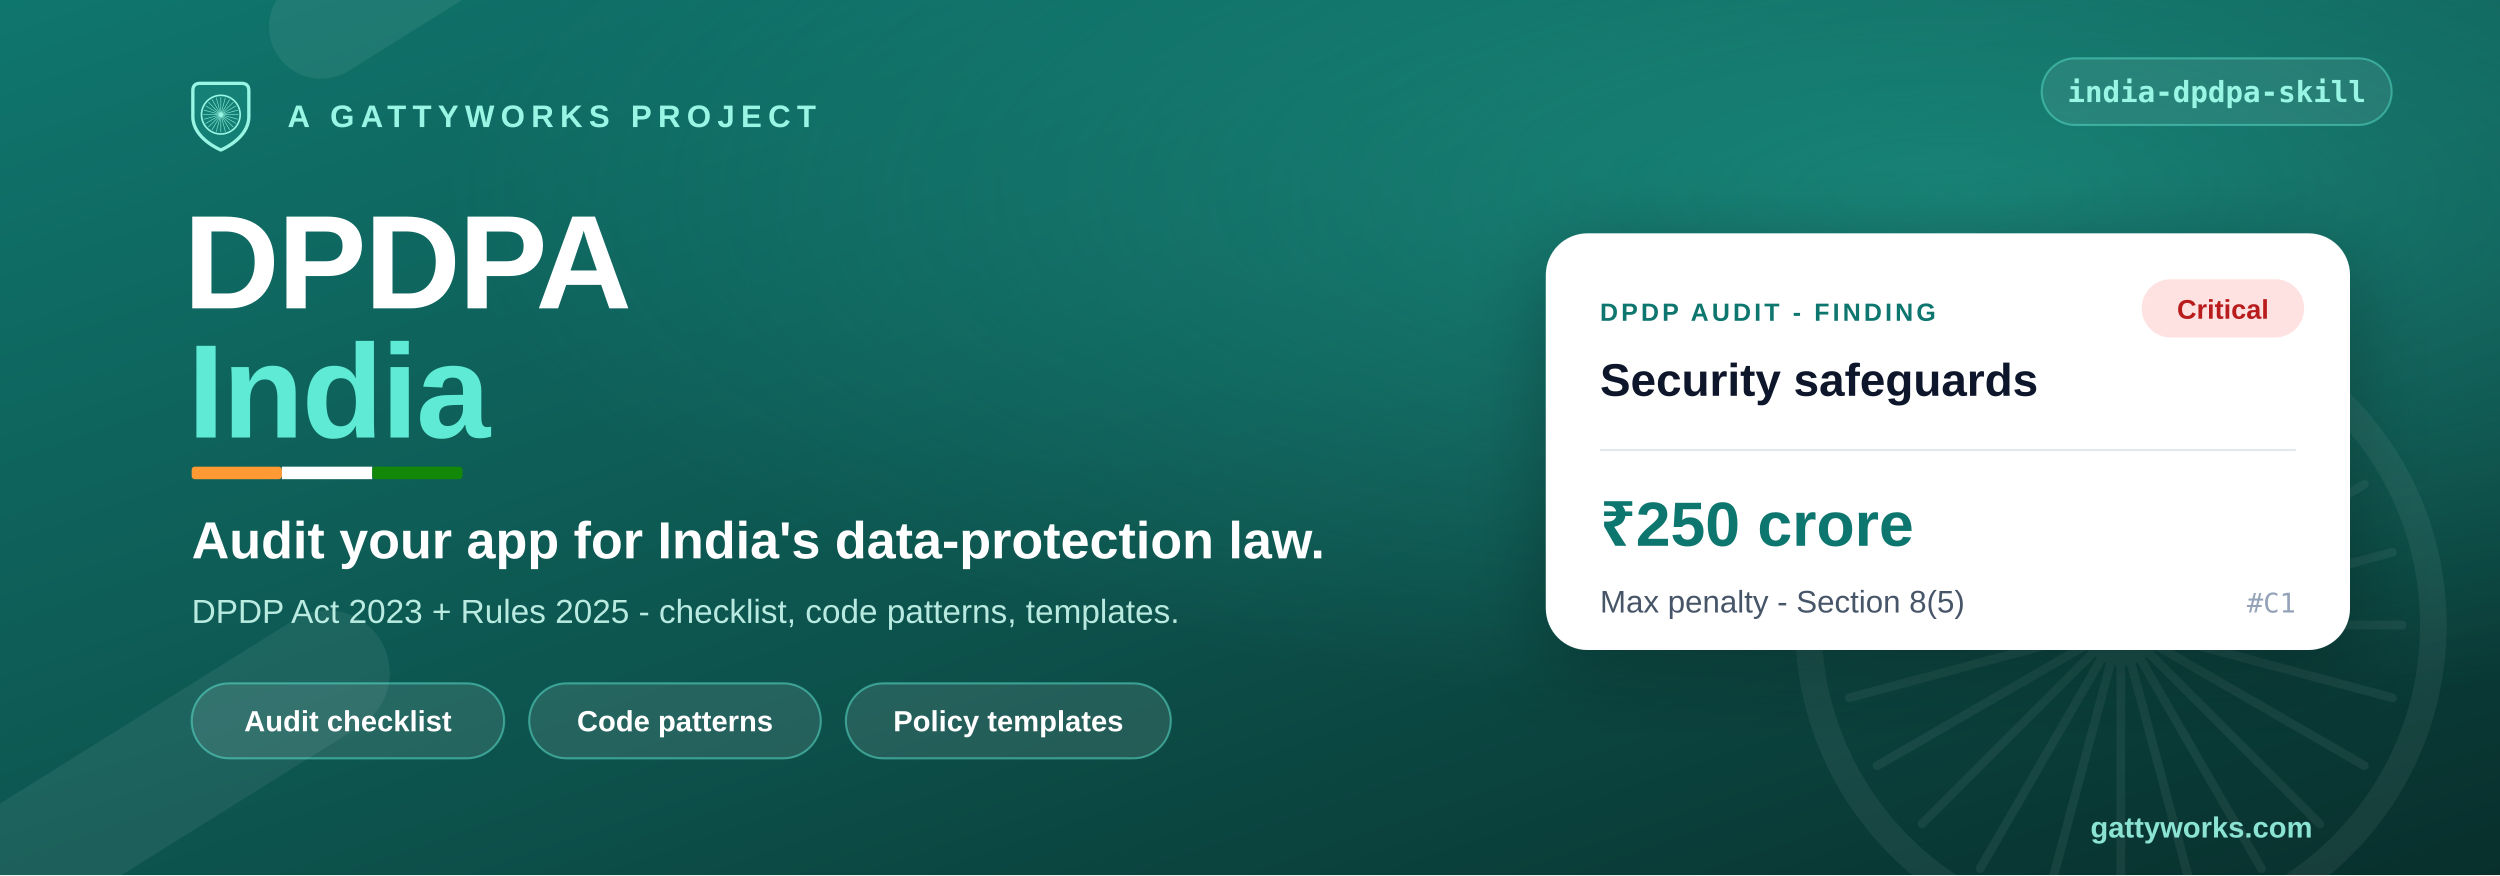
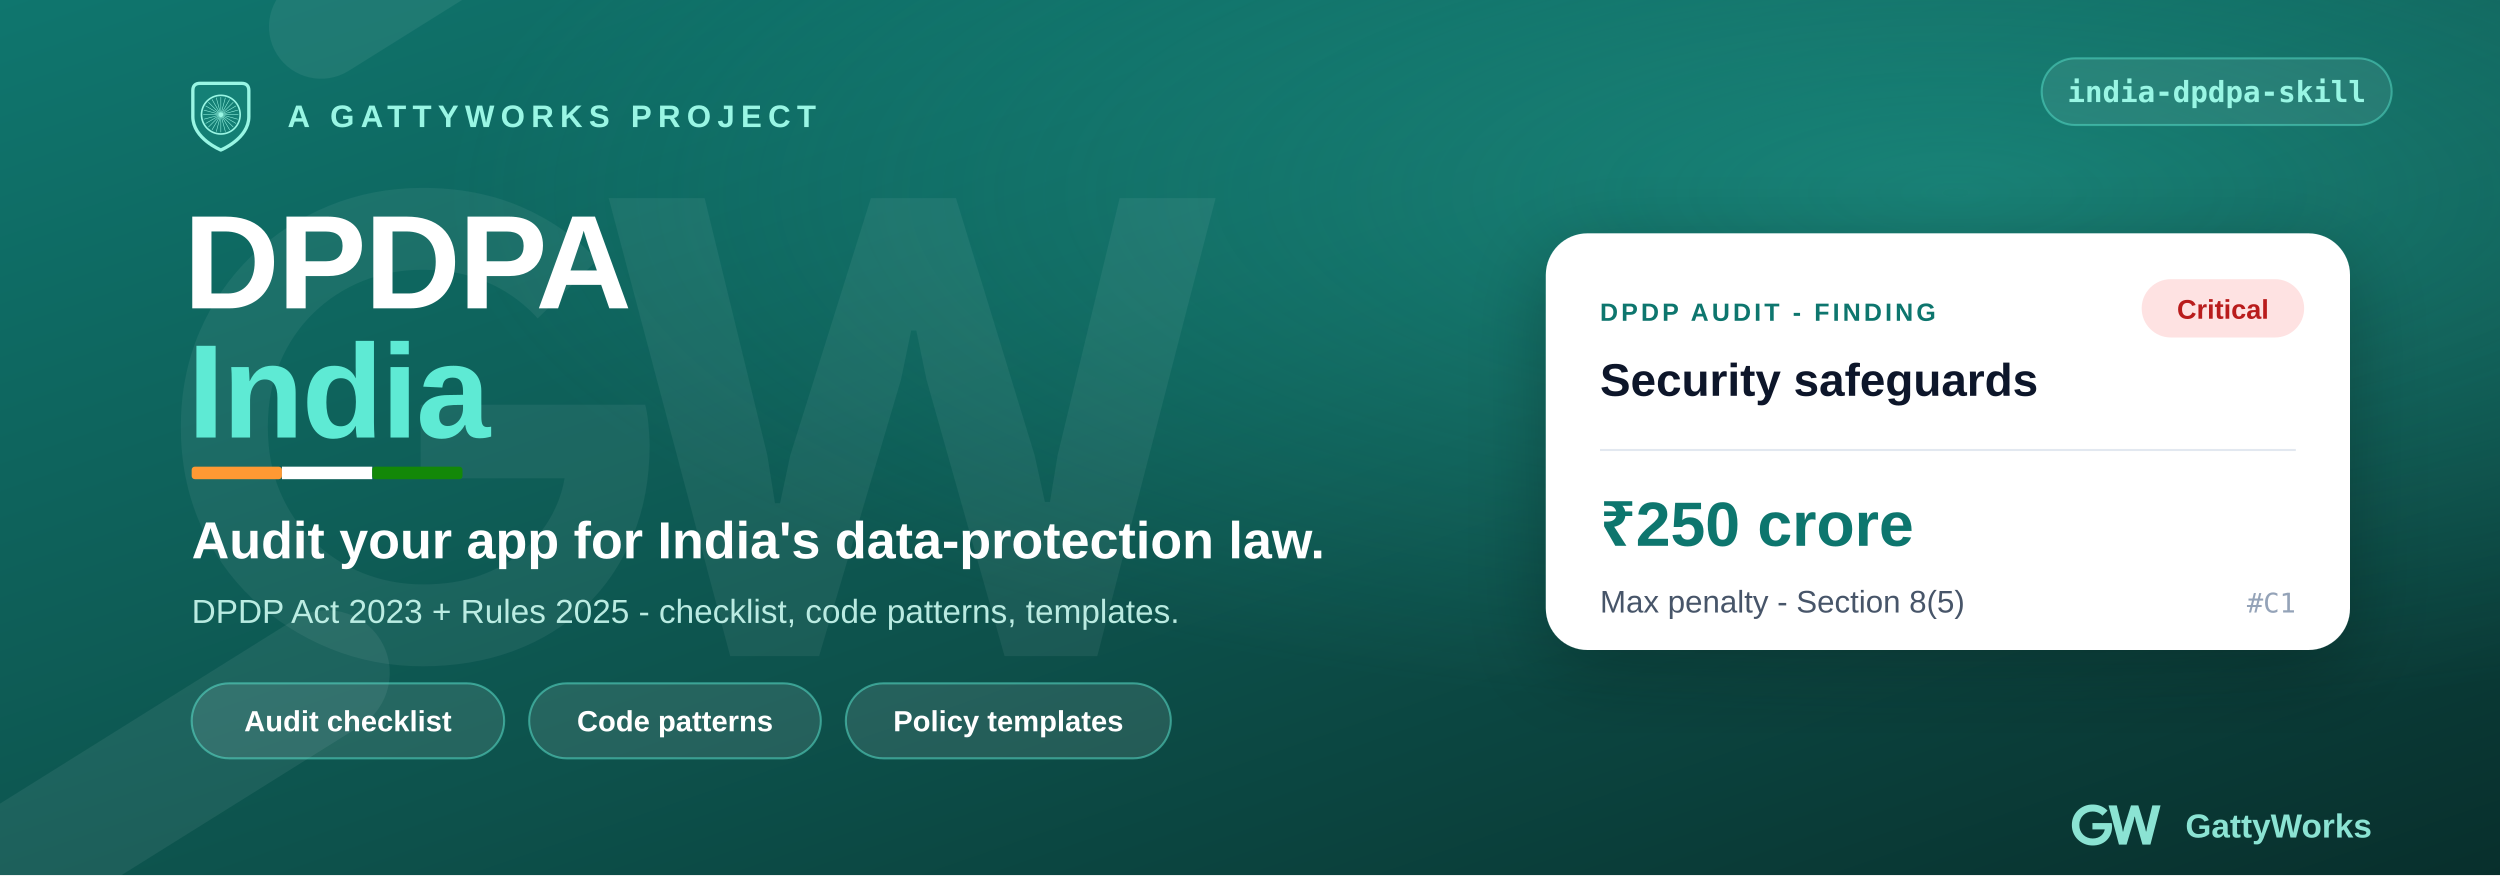
<svg xmlns="http://www.w3.org/2000/svg" viewBox="0 0 1200 420" width="1200" height="420" role="img" aria-label="DPDP India - a GattyWorks project - audit your app for India's data-protection law">
  <defs>
    <linearGradient id="bg" x1="0" y1="0" x2="1" y2="1">
      <stop offset="0" stop-color="#0f766e" />
      <stop offset="0.55" stop-color="#0d524c" />
      <stop offset="1" stop-color="#082f2c" />
    </linearGradient>
    <radialGradient id="glow" cx="0.78" cy="0.22" r="0.6">
      <stop offset="0" stop-color="#2dd4bf" stop-opacity="0.35" />
      <stop offset="1" stop-color="#2dd4bf" stop-opacity="0" />
    </radialGradient>
    <filter id="cardShadow" x="-20%" y="-20%" width="140%" height="140%">
      <feDropShadow dx="0" dy="10" stdDeviation="20" flood-color="#000000" flood-opacity="0.28" />
    </filter>
  </defs>
  <style>text{font-family:'Segoe UI', 'Helvetica Neue', Arial, sans-serif;} .mono{font-family:ui-monospace,'Cascadia Code',monospace;}</style>
  <rect width="1200" height="420" fill="url(#bg)" />
  <rect width="1200" height="420" fill="url(#glow)" />
  <g fill="rgba(255,255,255,0.07)">
    <rect x="-30" y="338" width="230" height="60" rx="30" transform="rotate(-32 85 368)" />
    <rect x="120" y="-44" width="170" height="50" rx="25" transform="rotate(-32 205 -19)" />
  </g>
-   <g opacity="0.06">
-     <circle cx="1018" cy="300" r="150" fill="none" stroke="#ffffff" stroke-width="12.75" />
-     <circle cx="1018" cy="300" r="19.50" fill="#ffffff" />
-     <line x1="1037.50" y1="300.00" x2="1153.00" y2="300.00" stroke="#ffffff" stroke-width="4.20" stroke-linecap="round" />
-     <line x1="1036.84" y1="305.05" x2="1148.40" y2="334.94" stroke="#ffffff" stroke-width="4.20" stroke-linecap="round" />
-     <line x1="1034.89" y1="309.75" x2="1134.91" y2="367.50" stroke="#ffffff" stroke-width="4.20" stroke-linecap="round" />
-     <line x1="1031.79" y1="313.79" x2="1113.46" y2="395.46" stroke="#ffffff" stroke-width="4.20" stroke-linecap="round" />
-     <line x1="1027.75" y1="316.89" x2="1085.50" y2="416.91" stroke="#ffffff" stroke-width="4.20" stroke-linecap="round" />
-     <line x1="1023.05" y1="318.84" x2="1052.94" y2="430.40" stroke="#ffffff" stroke-width="4.20" stroke-linecap="round" />
-     <line x1="1018.00" y1="319.50" x2="1018.00" y2="435.00" stroke="#ffffff" stroke-width="4.20" stroke-linecap="round" />
-     <line x1="1012.95" y1="318.84" x2="983.06" y2="430.40" stroke="#ffffff" stroke-width="4.20" stroke-linecap="round" />
-     <line x1="1008.25" y1="316.89" x2="950.50" y2="416.91" stroke="#ffffff" stroke-width="4.20" stroke-linecap="round" />
-     <line x1="1004.21" y1="313.79" x2="922.54" y2="395.46" stroke="#ffffff" stroke-width="4.20" stroke-linecap="round" />
-     <line x1="1001.11" y1="309.75" x2="901.09" y2="367.50" stroke="#ffffff" stroke-width="4.20" stroke-linecap="round" />
-     <line x1="999.16" y1="305.05" x2="887.60" y2="334.94" stroke="#ffffff" stroke-width="4.20" stroke-linecap="round" />
-     <line x1="998.50" y1="300.00" x2="883.00" y2="300.00" stroke="#ffffff" stroke-width="4.20" stroke-linecap="round" />
-     <line x1="999.16" y1="294.95" x2="887.60" y2="265.06" stroke="#ffffff" stroke-width="4.20" stroke-linecap="round" />
-     <line x1="1001.11" y1="290.25" x2="901.09" y2="232.50" stroke="#ffffff" stroke-width="4.20" stroke-linecap="round" />
-     <line x1="1004.21" y1="286.21" x2="922.54" y2="204.54" stroke="#ffffff" stroke-width="4.20" stroke-linecap="round" />
-     <line x1="1008.25" y1="283.11" x2="950.50" y2="183.09" stroke="#ffffff" stroke-width="4.20" stroke-linecap="round" />
-     <line x1="1012.95" y1="281.16" x2="983.06" y2="169.60" stroke="#ffffff" stroke-width="4.20" stroke-linecap="round" />
-     <line x1="1018.00" y1="280.50" x2="1018.00" y2="165.00" stroke="#ffffff" stroke-width="4.20" stroke-linecap="round" />
-     <line x1="1023.05" y1="281.16" x2="1052.94" y2="169.60" stroke="#ffffff" stroke-width="4.20" stroke-linecap="round" />
-     <line x1="1027.75" y1="283.11" x2="1085.50" y2="183.09" stroke="#ffffff" stroke-width="4.20" stroke-linecap="round" />
-     <line x1="1031.79" y1="286.21" x2="1113.46" y2="204.54" stroke="#ffffff" stroke-width="4.20" stroke-linecap="round" />
-     <line x1="1034.89" y1="290.25" x2="1134.91" y2="232.50" stroke="#ffffff" stroke-width="4.20" stroke-linecap="round" />
-     <line x1="1036.84" y1="294.95" x2="1148.40" y2="265.06" stroke="#ffffff" stroke-width="4.20" stroke-linecap="round" />
+   <g transform="translate(-27.7 -153.4) scale(1.4)" fill="#ffffff" opacity="0.06">
+     <g transform="translate(71.92 334.50) scale(0.21927 -0.21927)">
+       <path d="M423 -16Q346 -16 277.5 12Q209 40 156.5 90Q104 140 74.5 208.5Q45 277 45 358Q45 439 74.5 507.5Q104 576 156 626Q208 676 276.5 704Q345 732 423 732Q509 732 578 702Q647 672 696 619L603 528Q580 553 553 569.5Q526 586 494 595Q462 604 422 604Q373 604 329.5 586.5Q286 569 252.5 536.5Q219 504 200 459Q181 414 181 358Q181 302 200 257Q219 212 252.5 179.5Q286 147 330 129.5Q374 112 424 112Q474 112 513 126Q552 140 579.5 164Q607 188 623.5 217.5Q640 247 645 278L420 278L420 393L771 393Q774 383 776 363Q778 343 778 330L778 330L778 330L778 330Q778 251 751.5 187Q725 123 677.5 77.5Q630 32 565 8Q500 -16 423 -16Z" />
+     </g>
+     <g transform="translate(224.97 334.50) scale(0.21927 -0.21927)">
+       <path d="M206 0L16 716L166 716L264 314L276 239L284 239L300 314L426 716L559 716L682 314L698 241L706 241L718 314L815 716L965 716L780 0L635 0L513 432L497 509L489 509L473 432L345 0Z" />
+     </g>
  </g>
  <g transform="translate(90 40)">
    <path d="M 6.054 0 L 25.946 0 Q 29.44 0 29.44 3.494 L 29.44 16 C 29.44 26.56 16 32 16 32 C 16 32 2.56 26.56 2.56 16 L 2.56 3.494 Q 2.56 0 6.054 0 Z" fill="rgba(45,212,191,0.16)" stroke="#99f6e4" stroke-width="1.6" stroke-linejoin="round" />
    <circle cx="16" cy="15.04" r="9.28" fill="none" stroke="#99f6e4" stroke-width="0.79" />
    <circle cx="16" cy="15.04" r="1.21" fill="#99f6e4" />
    <line x1="17.21" y1="15.04" x2="24.35" y2="15.04" stroke="#99f6e4" stroke-width="0.26" stroke-linecap="round" />
    <line x1="17.17" y1="15.35" x2="24.07" y2="17.20" stroke="#99f6e4" stroke-width="0.26" stroke-linecap="round" />
    <line x1="17.04" y1="15.64" x2="23.23" y2="19.22" stroke="#99f6e4" stroke-width="0.26" stroke-linecap="round" />
    <line x1="16.85" y1="15.89" x2="21.91" y2="20.95" stroke="#99f6e4" stroke-width="0.26" stroke-linecap="round" />
    <line x1="16.60" y1="16.08" x2="20.18" y2="22.27" stroke="#99f6e4" stroke-width="0.26" stroke-linecap="round" />
    <line x1="16.31" y1="16.21" x2="18.16" y2="23.11" stroke="#99f6e4" stroke-width="0.26" stroke-linecap="round" />
    <line x1="16.00" y1="16.25" x2="16.00" y2="23.39" stroke="#99f6e4" stroke-width="0.26" stroke-linecap="round" />
    <line x1="15.69" y1="16.21" x2="13.84" y2="23.11" stroke="#99f6e4" stroke-width="0.26" stroke-linecap="round" />
    <line x1="15.40" y1="16.08" x2="11.82" y2="22.27" stroke="#99f6e4" stroke-width="0.26" stroke-linecap="round" />
    <line x1="15.15" y1="15.89" x2="10.09" y2="20.95" stroke="#99f6e4" stroke-width="0.26" stroke-linecap="round" />
    <line x1="14.96" y1="15.64" x2="8.77" y2="19.22" stroke="#99f6e4" stroke-width="0.26" stroke-linecap="round" />
    <line x1="14.83" y1="15.35" x2="7.93" y2="17.20" stroke="#99f6e4" stroke-width="0.26" stroke-linecap="round" />
    <line x1="14.79" y1="15.04" x2="7.65" y2="15.04" stroke="#99f6e4" stroke-width="0.26" stroke-linecap="round" />
    <line x1="14.83" y1="14.73" x2="7.93" y2="12.88" stroke="#99f6e4" stroke-width="0.26" stroke-linecap="round" />
    <line x1="14.96" y1="14.44" x2="8.77" y2="10.86" stroke="#99f6e4" stroke-width="0.26" stroke-linecap="round" />
    <line x1="15.15" y1="14.19" x2="10.09" y2="9.13" stroke="#99f6e4" stroke-width="0.26" stroke-linecap="round" />
    <line x1="15.40" y1="14.00" x2="11.82" y2="7.81" stroke="#99f6e4" stroke-width="0.26" stroke-linecap="round" />
    <line x1="15.69" y1="13.87" x2="13.84" y2="6.97" stroke="#99f6e4" stroke-width="0.26" stroke-linecap="round" />
    <line x1="16.00" y1="13.83" x2="16.00" y2="6.69" stroke="#99f6e4" stroke-width="0.26" stroke-linecap="round" />
    <line x1="16.31" y1="13.87" x2="18.16" y2="6.97" stroke="#99f6e4" stroke-width="0.26" stroke-linecap="round" />
    <line x1="16.60" y1="14.00" x2="20.18" y2="7.81" stroke="#99f6e4" stroke-width="0.26" stroke-linecap="round" />
    <line x1="16.85" y1="14.19" x2="21.91" y2="9.13" stroke="#99f6e4" stroke-width="0.26" stroke-linecap="round" />
    <line x1="17.04" y1="14.44" x2="23.23" y2="10.86" stroke="#99f6e4" stroke-width="0.26" stroke-linecap="round" />
    <line x1="17.17" y1="14.73" x2="24.07" y2="12.88" stroke="#99f6e4" stroke-width="0.26" stroke-linecap="round" />
    <text x="48" y="21" fill="#99f6e4" font-size="15" font-weight="700" letter-spacing="3">A GATTYWORKS PROJECT</text>
  </g>
  <g transform="translate(980 28)">
    <rect width="168" height="32" rx="16" fill="rgba(255,255,255,0.08)" stroke="rgba(94,234,212,0.45)" />
    <text x="84" y="21" text-anchor="middle" class="mono" fill="#99f6e4" font-size="14" font-weight="600">india-dpdpa-skill</text>
  </g>
  <text x="88" y="148" fill="#ffffff" font-size="64" font-weight="800" letter-spacing="-1">DPDPA</text>
  <text x="90" y="210" fill="#5eead4" font-size="64" font-weight="800" letter-spacing="-1">India</text>
  <g>
    <rect x="92" y="224" width="43.333" height="6" rx="1.5" fill="#FF9933" />
    <rect x="135.333" y="224" width="43.333" height="6" fill="#ffffff" />
    <rect x="178.667" y="224" width="43.333" height="6" rx="1.5" fill="#138808" />
  </g>
  <text x="92" y="268" fill="#ffffff" font-size="25" font-weight="600">Audit your app for India's data-protection law.</text>
  <text x="92" y="299" fill="#ccfbf1" font-size="16" opacity="0.9">DPDP Act 2023 + Rules 2025 - checklist, code patterns, templates.</text>
  <g font-size="14" font-weight="600">
    <g transform="translate(92 328)">
      <rect width="150" height="36" rx="18" fill="rgba(255,255,255,0.10)" stroke="rgba(94,234,212,0.5)" />
      <text x="75" y="23" fill="#ffffff" text-anchor="middle">Audit checklist</text>
    </g>
    <g transform="translate(254 328)">
      <rect width="140" height="36" rx="18" fill="rgba(255,255,255,0.10)" stroke="rgba(94,234,212,0.5)" />
      <text x="70" y="23" fill="#ffffff" text-anchor="middle">Code patterns</text>
    </g>
    <g transform="translate(406 328)">
      <rect width="156" height="36" rx="18" fill="rgba(255,255,255,0.10)" stroke="rgba(94,234,212,0.5)" />
      <text x="78" y="23" fill="#ffffff" text-anchor="middle">Policy templates</text>
    </g>
  </g>
  <g transform="translate(742 112)" filter="url(#cardShadow)">
    <rect width="386" height="200" rx="20" fill="#ffffff" stroke="none" stroke-width="0" />
    <g transform="translate(286 22)">
      <rect width="78" height="28" rx="14" fill="#fee2e2" />
      <text x="39" y="19" fill="#b91c1c" font-size="13" font-weight="700" text-anchor="middle">Critical</text>
    </g>
    <text x="26" y="42" fill="#0f766e" font-size="12" font-weight="700" letter-spacing="1.5">DPDP AUDIT - FINDING</text>
    <text x="26" y="78" fill="#0f172a" font-size="22" font-weight="700">Security safeguards</text>
    <line x1="26" y1="104" x2="360" y2="104" stroke="#e2e8f0" stroke-width="1" />
    <text x="26" y="150" fill="#0f766e" font-size="30" font-weight="800">₹250 crore</text>
    <text x="26" y="182" fill="#475569" font-size="15">Max penalty - Section 8(5)</text>
    <text x="360" y="182" fill="#94a3b8" font-size="13" text-anchor="end" class="mono">#C1</text>
  </g>
-   <text x="1110" y="402" fill="rgba(153,246,228,0.9)" font-size="14" font-weight="600" text-anchor="end">gattyworks.com</text>
+   <g transform="translate(984.68 365.28) scale(0.12)" fill="rgba(153,246,228,0.9)">
+     <g transform="translate(71.92 334.50) scale(0.21927 -0.21927)">
+       <path d="M423 -16Q346 -16 277.5 12Q209 40 156.5 90Q104 140 74.5 208.5Q45 277 45 358Q45 439 74.5 507.5Q104 576 156 626Q208 676 276.5 704Q345 732 423 732Q509 732 578 702Q647 672 696 619L603 528Q580 553 553 569.5Q526 586 494 595Q462 604 422 604Q373 604 329.5 586.5Q286 569 252.5 536.5Q219 504 200 459Q181 414 181 358Q181 302 200 257Q219 212 252.5 179.5Q286 147 330 129.5Q374 112 424 112Q474 112 513 126Q552 140 579.5 164Q607 188 623.5 217.5Q640 247 645 278L420 278L420 393L771 393Q774 383 776 363Q778 343 778 330L778 330L778 330L778 330Q778 251 751.5 187Q725 123 677.5 77.5Q630 32 565 8Q500 -16 423 -16Z" />
+     </g>
+     <g transform="translate(224.97 334.50) scale(0.21927 -0.21927)">
+       <path d="M206 0L16 716L166 716L264 314L276 239L284 239L300 314L426 716L559 716L682 314L698 241L706 241L718 314L815 716L965 716L780 0L635 0L513 432L497 509L489 509L473 432L345 0Z" />
+     </g>
+   </g>
+   <text x="1049.0" y="402" fill="rgba(153,246,228,0.9)" font-size="16" font-weight="700">GattyWorks</text>
</svg>
